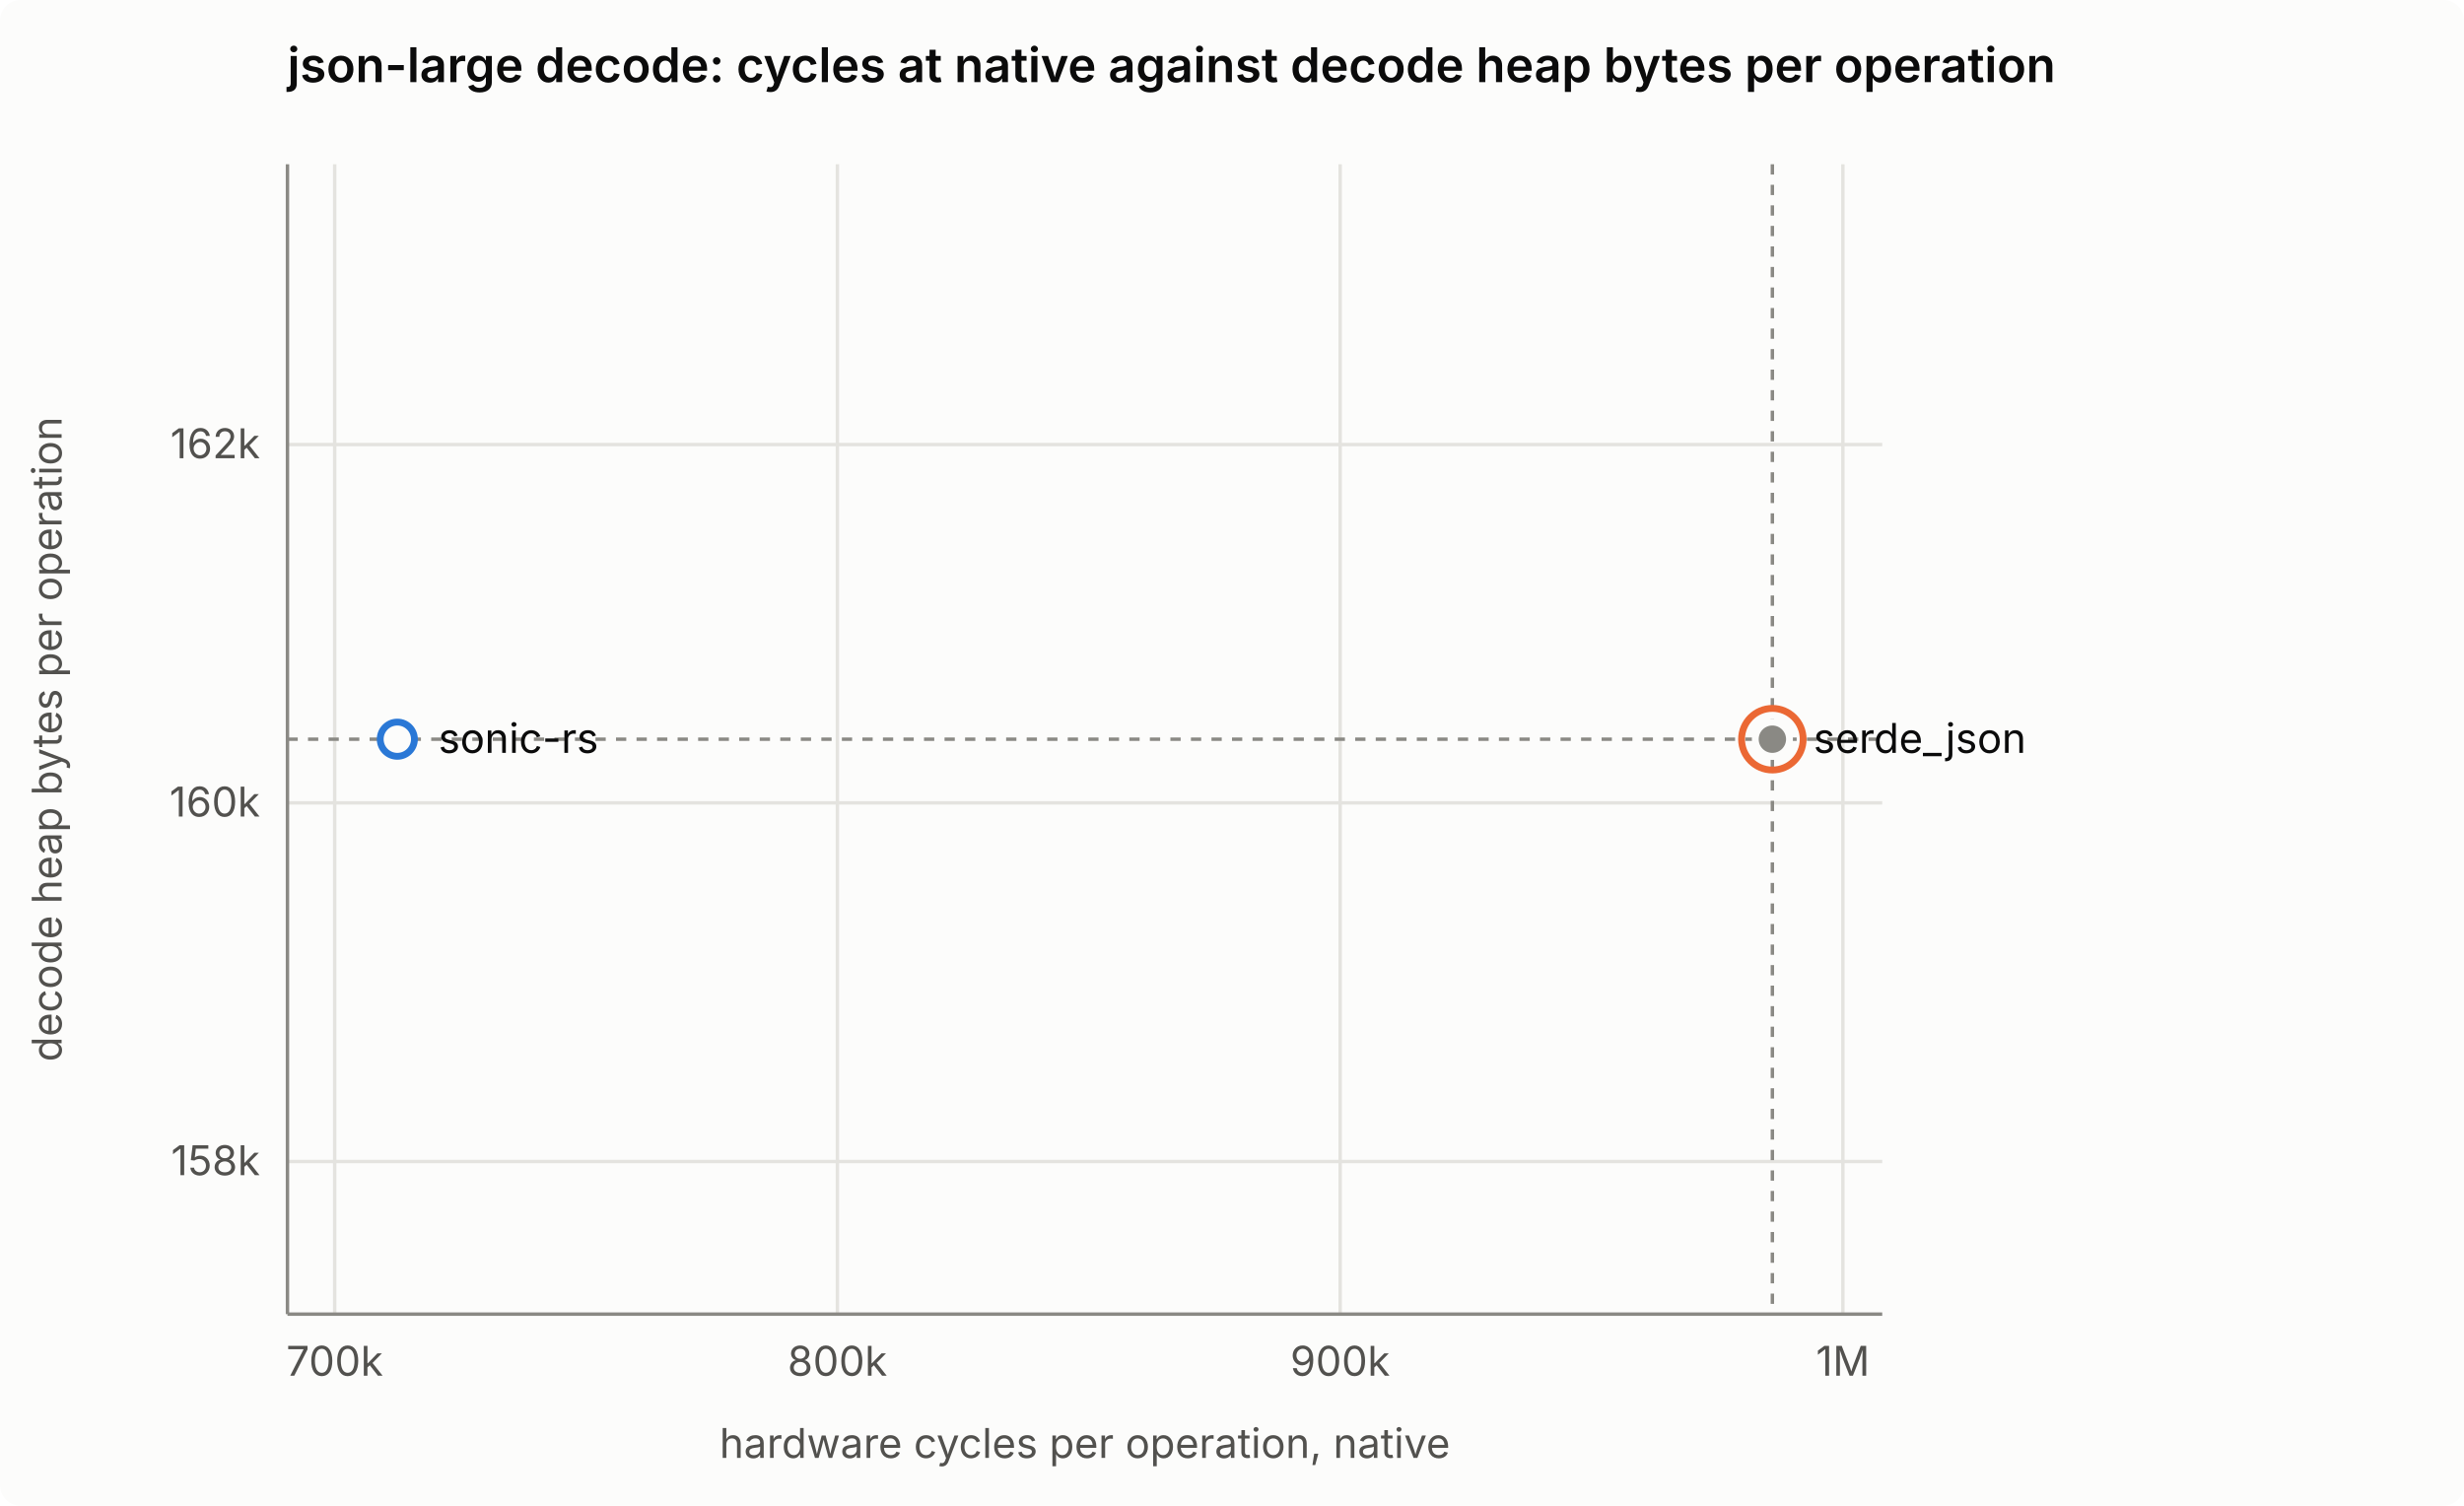
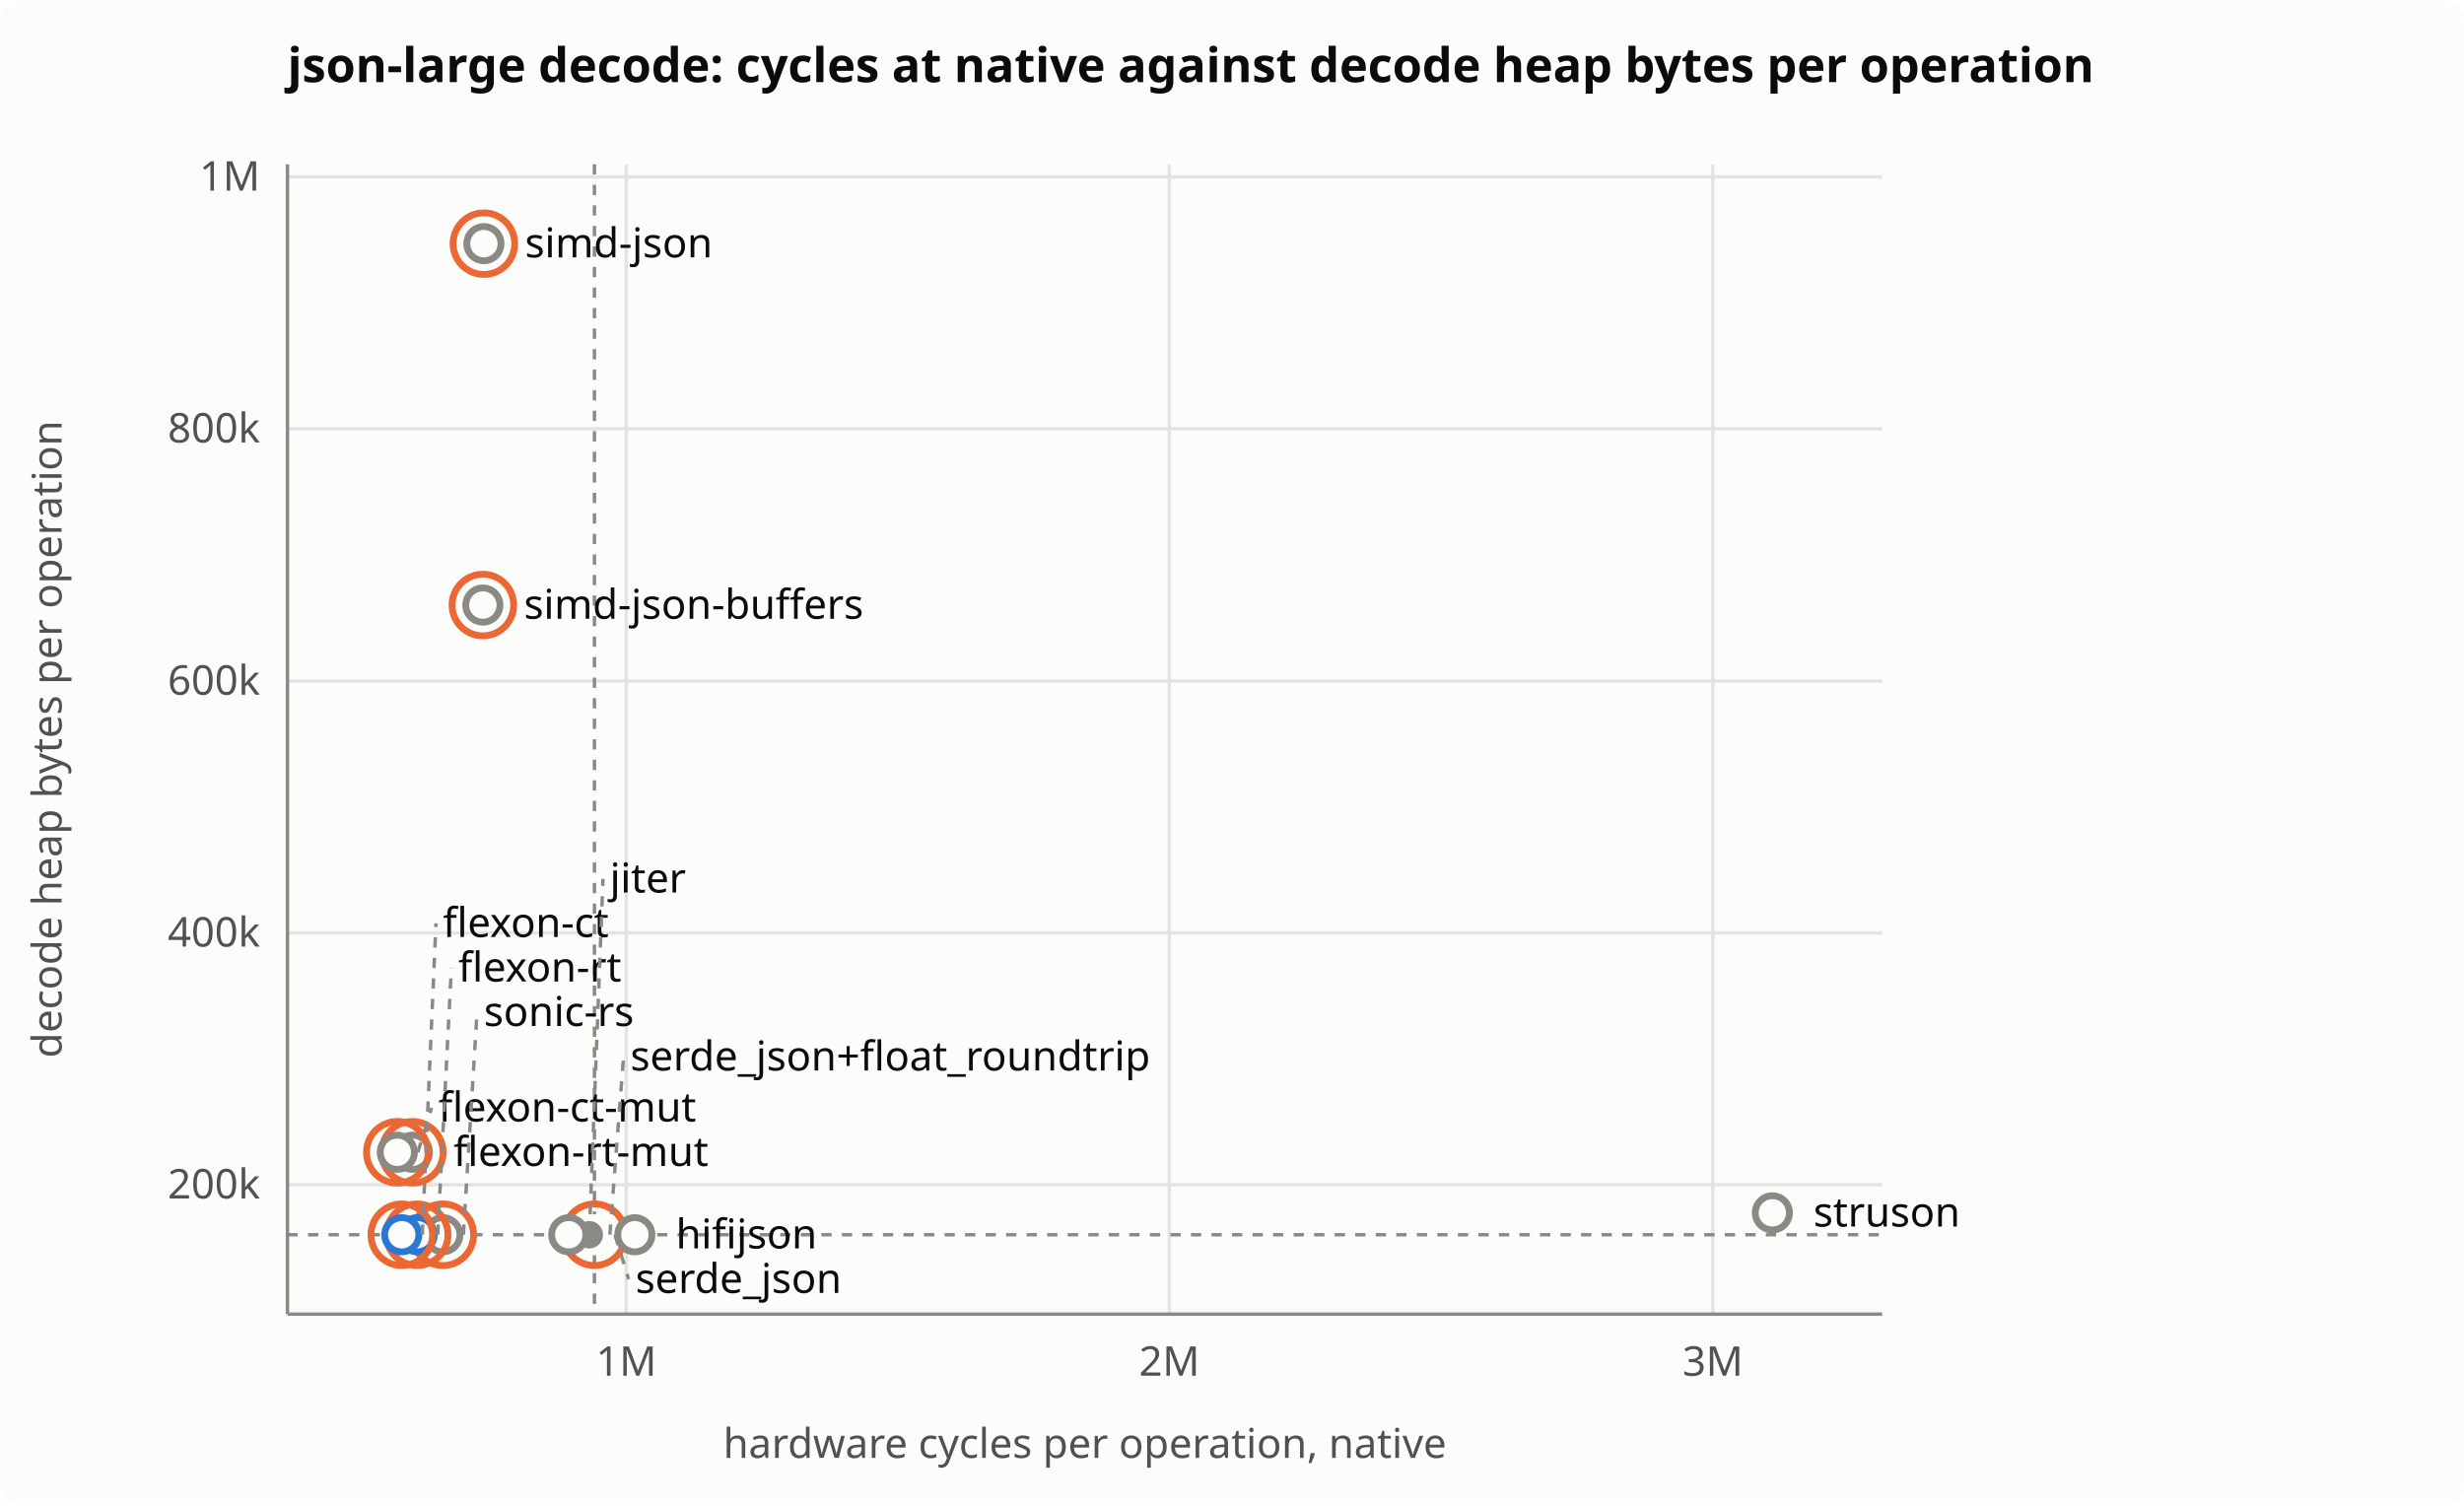
<svg xmlns="http://www.w3.org/2000/svg" viewBox="0 0 720 440" width="720" height="440" role="img" aria-label="json-large decode: cycles at native against decode heap bytes per operation">
  <style>
.bg{fill:#fcfcfb}.ink{fill:#0b0b0b}.ink2{fill:#52514e}.grid{stroke:#e4e3df;stroke-width:1}
.axis{stroke:#8a8984;stroke-width:1}.ref{stroke:#8a8984;stroke-width:1;stroke-dasharray:3 3}
- .front{stroke:#2a78d6;stroke-width:2;fill:none}.weighed{stroke:#eb6834;stroke-width:2;fill:none;stroke-dasharray:6 4}
+ .front{stroke:#2a78d6;stroke-width:2;fill:none}
.on{fill:#2a78d6;stroke:#fcfcfb;stroke-width:2}.off{fill:#8a8984;stroke:#fcfcfb;stroke-width:2}
.on.hollow{fill:#fcfcfb;stroke:#2a78d6}.off.hollow{fill:#fcfcfb;stroke:#8a8984}
.ring{fill:none;stroke:#eb6834;stroke-width:2}
- text{font-family:system-ui,-apple-system,'Segoe UI',sans-serif;font-size:12px}
+ text{font-family:system-ui,'Segoe UI',sans-serif;font-size:12px}
.title{font-size:14px;font-weight:600}
@media (prefers-color-scheme:dark){
.bg{fill:#1a1a19}.ink{fill:#f0efec}.ink2{fill:#c3c2b7}.grid{stroke:#2e2e2c}.axis,.ref{stroke:#7a7974}
- .front{stroke:#3987e5}.weighed{stroke:#d95926}.on{fill:#3987e5;stroke:#1a1a19}.off{fill:#7a7974;stroke:#1a1a19}
+ .front{stroke:#3987e5}.on{fill:#3987e5;stroke:#1a1a19}.off{fill:#7a7974;stroke:#1a1a19}
.on.hollow{fill:#1a1a19;stroke:#3987e5}.off.hollow{fill:#1a1a19;stroke:#7a7974}.ring{stroke:#d95926}}
</style>
  <rect class="bg" width="720" height="440" rx="6" />
  <text class="ink title" x="84" y="24">json-large decode: cycles at native against decode heap bytes per operation</text>
-   <line class="grid" x1="97.8" y1="48" x2="97.8" y2="384.0" />
-   <text class="ink2" x="97.8" y="402.0" text-anchor="middle">700k</text>
-   <line class="grid" x1="244.7" y1="48" x2="244.7" y2="384.0" />
-   <text class="ink2" x="244.7" y="402.0" text-anchor="middle">800k</text>
-   <line class="grid" x1="391.6" y1="48" x2="391.6" y2="384.0" />
-   <text class="ink2" x="391.6" y="402.0" text-anchor="middle">900k</text>
-   <line class="grid" x1="538.5" y1="48" x2="538.5" y2="384.0" />
-   <text class="ink2" x="538.5" y="402.0" text-anchor="middle">1M</text>
-   <line class="grid" x1="84" y1="339.4" x2="550.0" y2="339.4" />
-   <text class="ink2" x="76.0" y="343.4" text-anchor="end">158k</text>
-   <line class="grid" x1="84" y1="234.6" x2="550.0" y2="234.6" />
-   <text class="ink2" x="76.0" y="238.6" text-anchor="end">160k</text>
-   <line class="grid" x1="84" y1="129.9" x2="550.0" y2="129.9" />
-   <text class="ink2" x="76.0" y="133.9" text-anchor="end">162k</text>
+   <line class="grid" x1="183.0" y1="48" x2="183.0" y2="384.0" />
+   <text class="ink2" x="183.0" y="402.0" text-anchor="middle">1M</text>
+   <line class="grid" x1="341.7" y1="48" x2="341.7" y2="384.0" />
+   <text class="ink2" x="341.7" y="402.0" text-anchor="middle">2M</text>
+   <line class="grid" x1="500.5" y1="48" x2="500.5" y2="384.0" />
+   <text class="ink2" x="500.5" y="402.0" text-anchor="middle">3M</text>
+   <line class="grid" x1="84" y1="346.2" x2="550.0" y2="346.2" />
+   <text class="ink2" x="76.0" y="350.2" text-anchor="end">200k</text>
+   <line class="grid" x1="84" y1="272.6" x2="550.0" y2="272.6" />
+   <text class="ink2" x="76.0" y="276.6" text-anchor="end">400k</text>
+   <line class="grid" x1="84" y1="199.0" x2="550.0" y2="199.0" />
+   <text class="ink2" x="76.0" y="203.0" text-anchor="end">600k</text>
+   <line class="grid" x1="84" y1="125.3" x2="550.0" y2="125.3" />
+   <text class="ink2" x="76.0" y="129.3" text-anchor="end">800k</text>
+   <line class="grid" x1="84" y1="51.7" x2="550.0" y2="51.7" />
+   <text class="ink2" x="76.0" y="55.7" text-anchor="end">1M</text>
  <line class="axis" x1="84" y1="384.0" x2="550.0" y2="384.0" />
  <line class="axis" x1="84" y1="48" x2="84" y2="384.0" />
  <text class="ink2" x="317.0" y="426.0" text-anchor="middle">hardware cycles per operation, native</text>
  <text class="ink2" transform="translate(18 216.0) rotate(-90)" text-anchor="middle">decode heap bytes per operation</text>
-   <line class="ref" x1="517.9" y1="48" x2="517.9" y2="384.0" />
-   <line class="ref" x1="84" y1="216.0" x2="550.0" y2="216.0" />
-   <circle class="off" cx="517.9" cy="216.0" r="5" />
-   <circle class="ring" cx="517.9" cy="216.0" r="9" />
-   <text class="ink" x="529.9" y="220.0">serde_json</text>
-   <circle class="on hollow" cx="116.1" cy="216.0" r="5" />
-   <text class="ink" x="128.1" y="220.0">sonic-rs</text>
+   <line class="ref" x1="173.7" y1="48" x2="173.7" y2="384.0" />
+   <line class="ref" x1="84" y1="360.8" x2="550.0" y2="360.8" />
+   <path class="front" d="M117.4,360.8 H121.9 V360.8" />
+   <circle class="off hollow" cx="141.4" cy="71.2" r="5" />
+   <circle class="ring" cx="141.4" cy="71.2" r="9" />
+   <text class="ink" x="153.4" y="75.2">simd-json</text>
+   <circle class="off hollow" cx="141.1" cy="176.8" r="5" />
+   <circle class="ring" cx="141.1" cy="176.8" r="9" />
+   <text class="ink" x="153.1" y="180.8">simd-json-buffers</text>
+   <circle class="off hollow" cx="120.5" cy="336.7" r="5" />
+   <circle class="ring" cx="120.5" cy="336.7" r="9" />
+   <text class="ink" x="132.5" y="340.7">flexon-rt-mut</text>
+   <circle class="off hollow" cx="116.1" cy="336.7" r="5" />
+   <circle class="ring" cx="116.1" cy="336.7" r="9" />
+   <line class="ref" x1="122.1" y1="336.7" x2="126.1" y2="323.7" />
+   <text class="ink" x="128.1" y="327.7">flexon-ct-mut</text>
+   <circle class="off hollow" cx="517.9" cy="354.4" r="5" />
+   <text class="ink" x="529.9" y="358.4">struson</text>
+   <circle class="off" cx="173.7" cy="360.8" r="5" />
+   <circle class="ring" cx="173.7" cy="360.8" r="9" />
+   <line class="ref" x1="179.7" y1="360.8" x2="183.7" y2="373.8" />
+   <text class="ink" x="185.7" y="377.8">serde_json</text>
+   <circle class="off" cx="172.2" cy="360.8" r="5" />
+   <line class="ref" x1="178.2" y1="360.8" x2="182.2" y2="308.8" />
+   <text class="ink" x="184.2" y="312.8">serde_json+float_roundtrip</text>
+   <circle class="off hollow" cx="129.4" cy="360.8" r="5" />
+   <circle class="ring" cx="129.4" cy="360.8" r="9" />
+   <line class="ref" x1="135.4" y1="360.8" x2="139.4" y2="295.8" />
+   <text class="ink" x="141.4" y="299.8">sonic-rs</text>
+   <circle class="on hollow" cx="121.9" cy="360.8" r="5" />
+   <circle class="ring" cx="121.9" cy="360.8" r="9" />
+   <line class="ref" x1="127.9" y1="360.8" x2="131.9" y2="282.8" />
+   <text class="ink" x="133.9" y="286.8">flexon-rt</text>
+   <circle class="on hollow" cx="117.4" cy="360.8" r="5" />
+   <circle class="ring" cx="117.4" cy="360.8" r="9" />
+   <line class="ref" x1="123.4" y1="360.8" x2="127.4" y2="269.8" />
+   <text class="ink" x="129.4" y="273.8">flexon-ct</text>
+   <circle class="off hollow" cx="166.2" cy="360.8" r="5" />
+   <line class="ref" x1="172.2" y1="360.8" x2="176.2" y2="256.8" />
+   <text class="ink" x="178.2" y="260.8">jiter</text>
+   <circle class="off hollow" cx="185.5" cy="360.8" r="5" />
+   <text class="ink" x="197.5" y="364.8">hifijson</text>
</svg>
